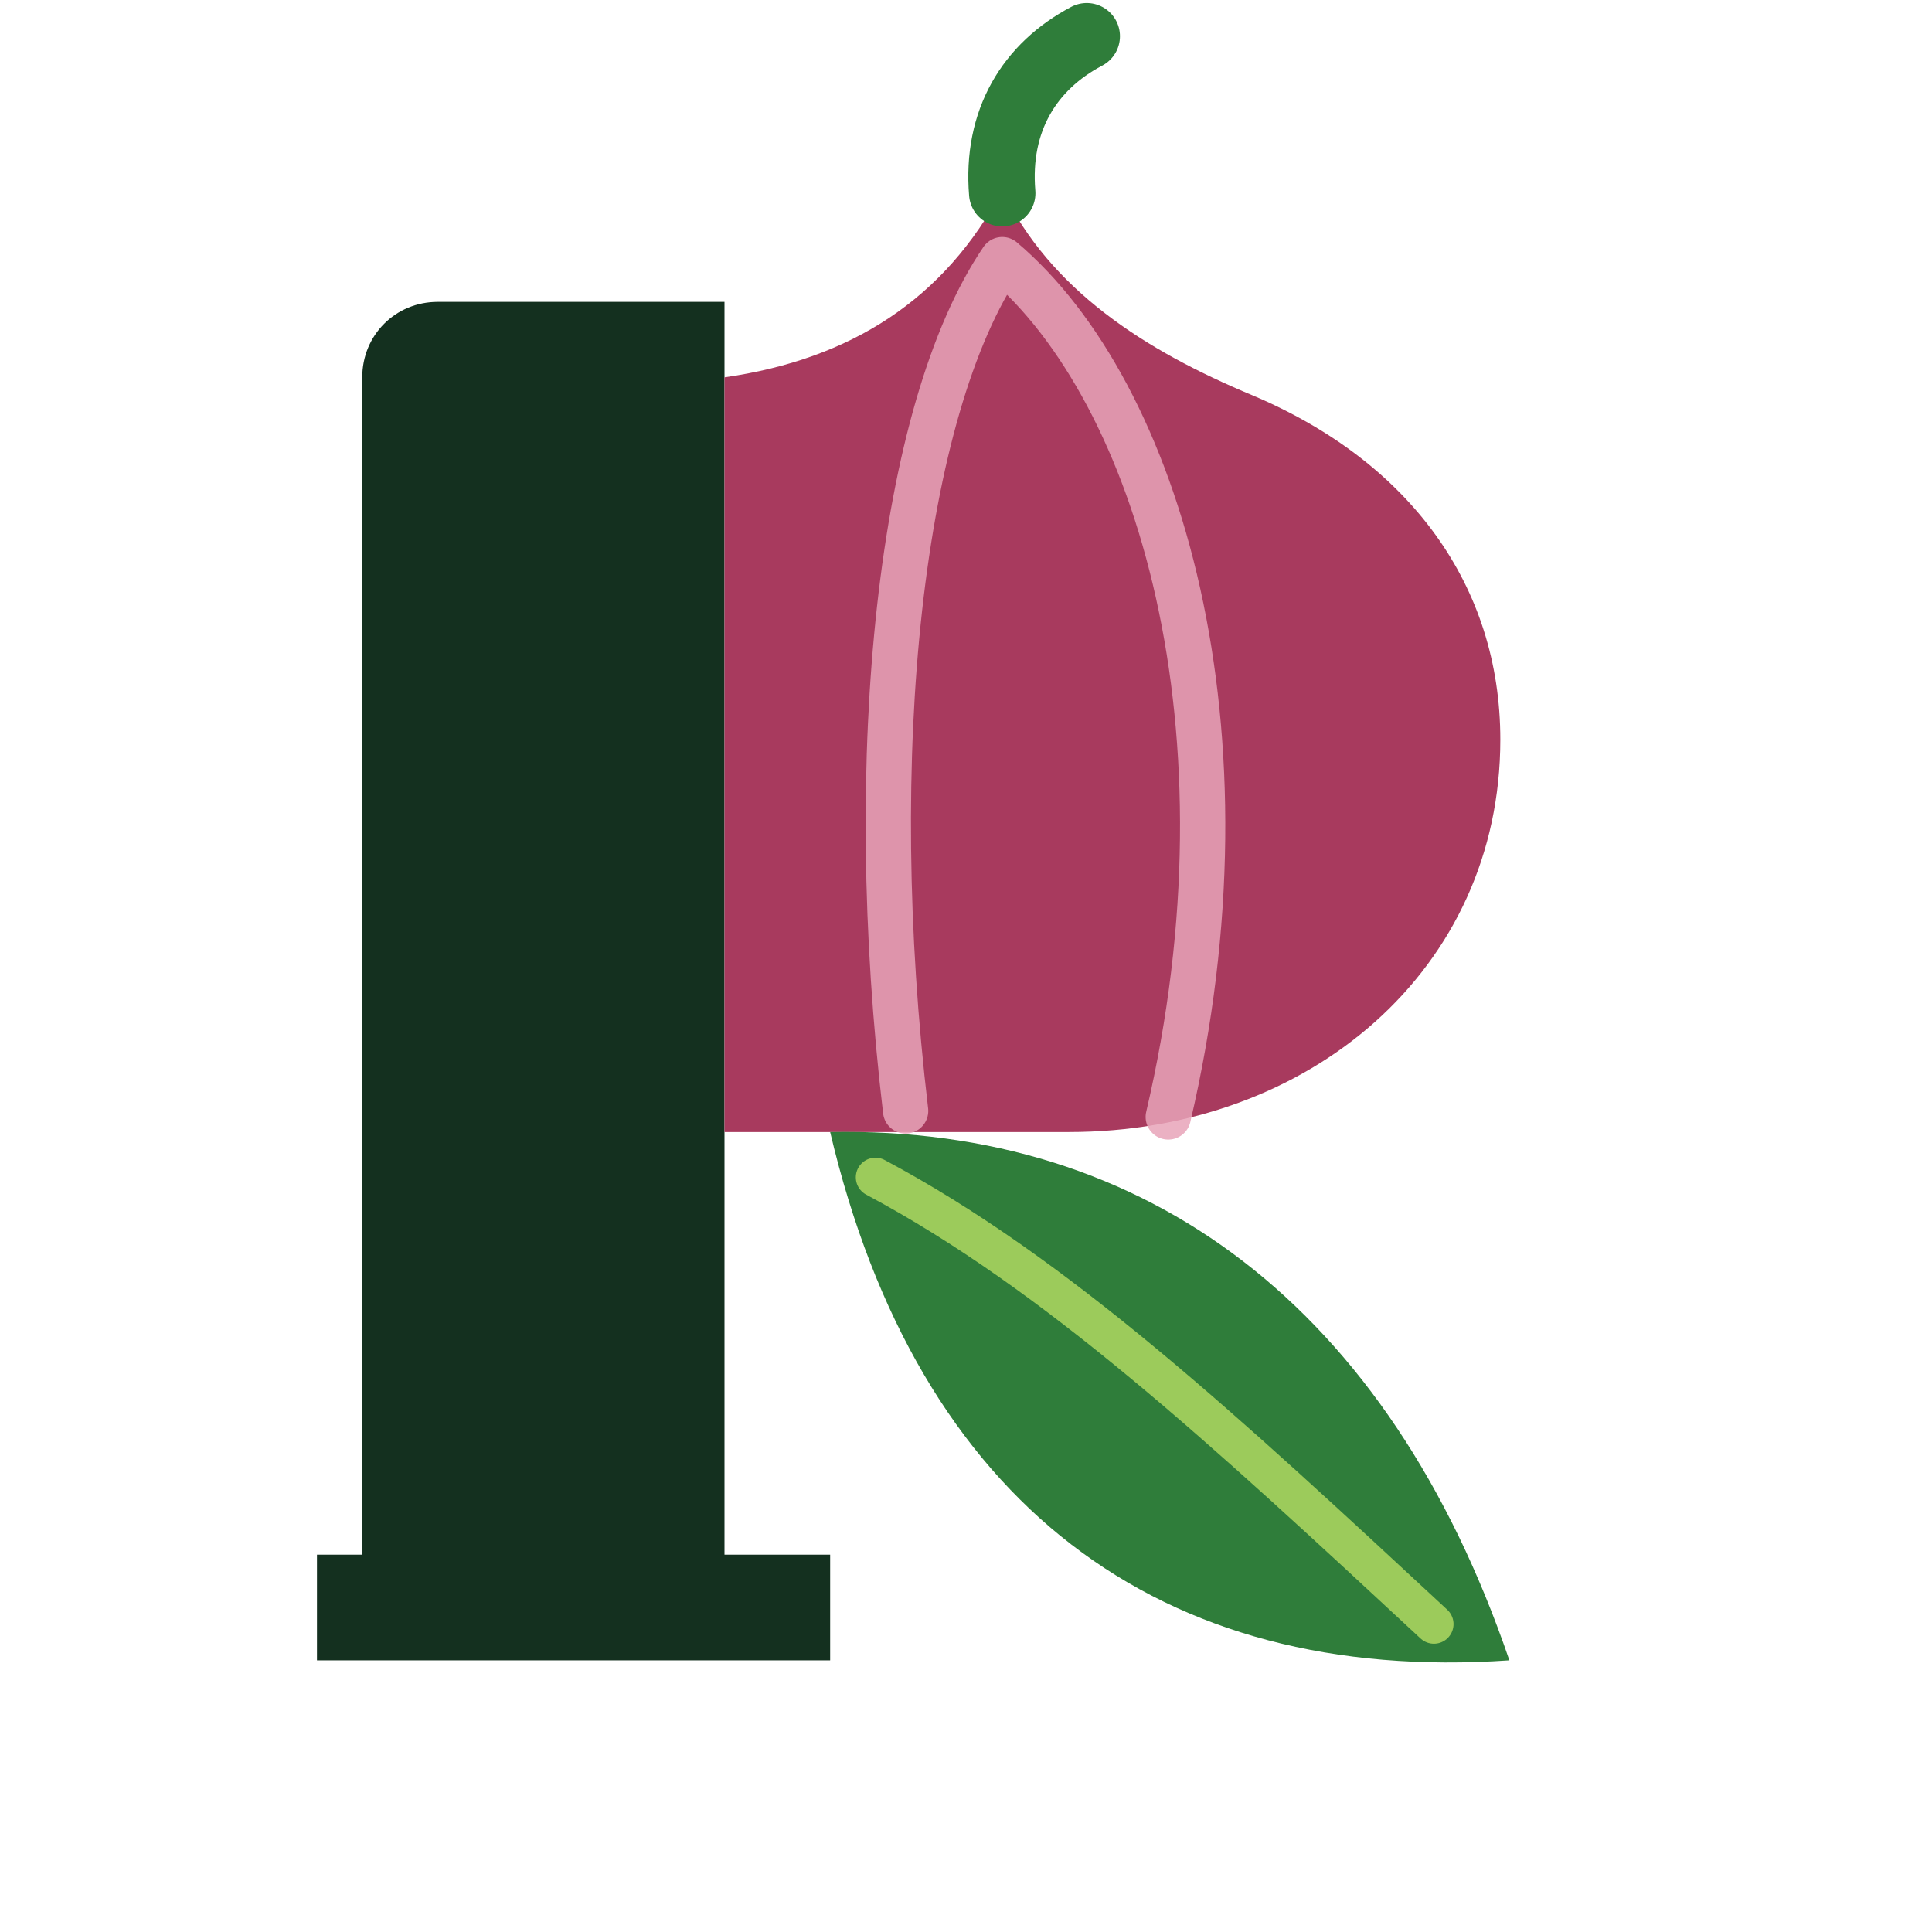
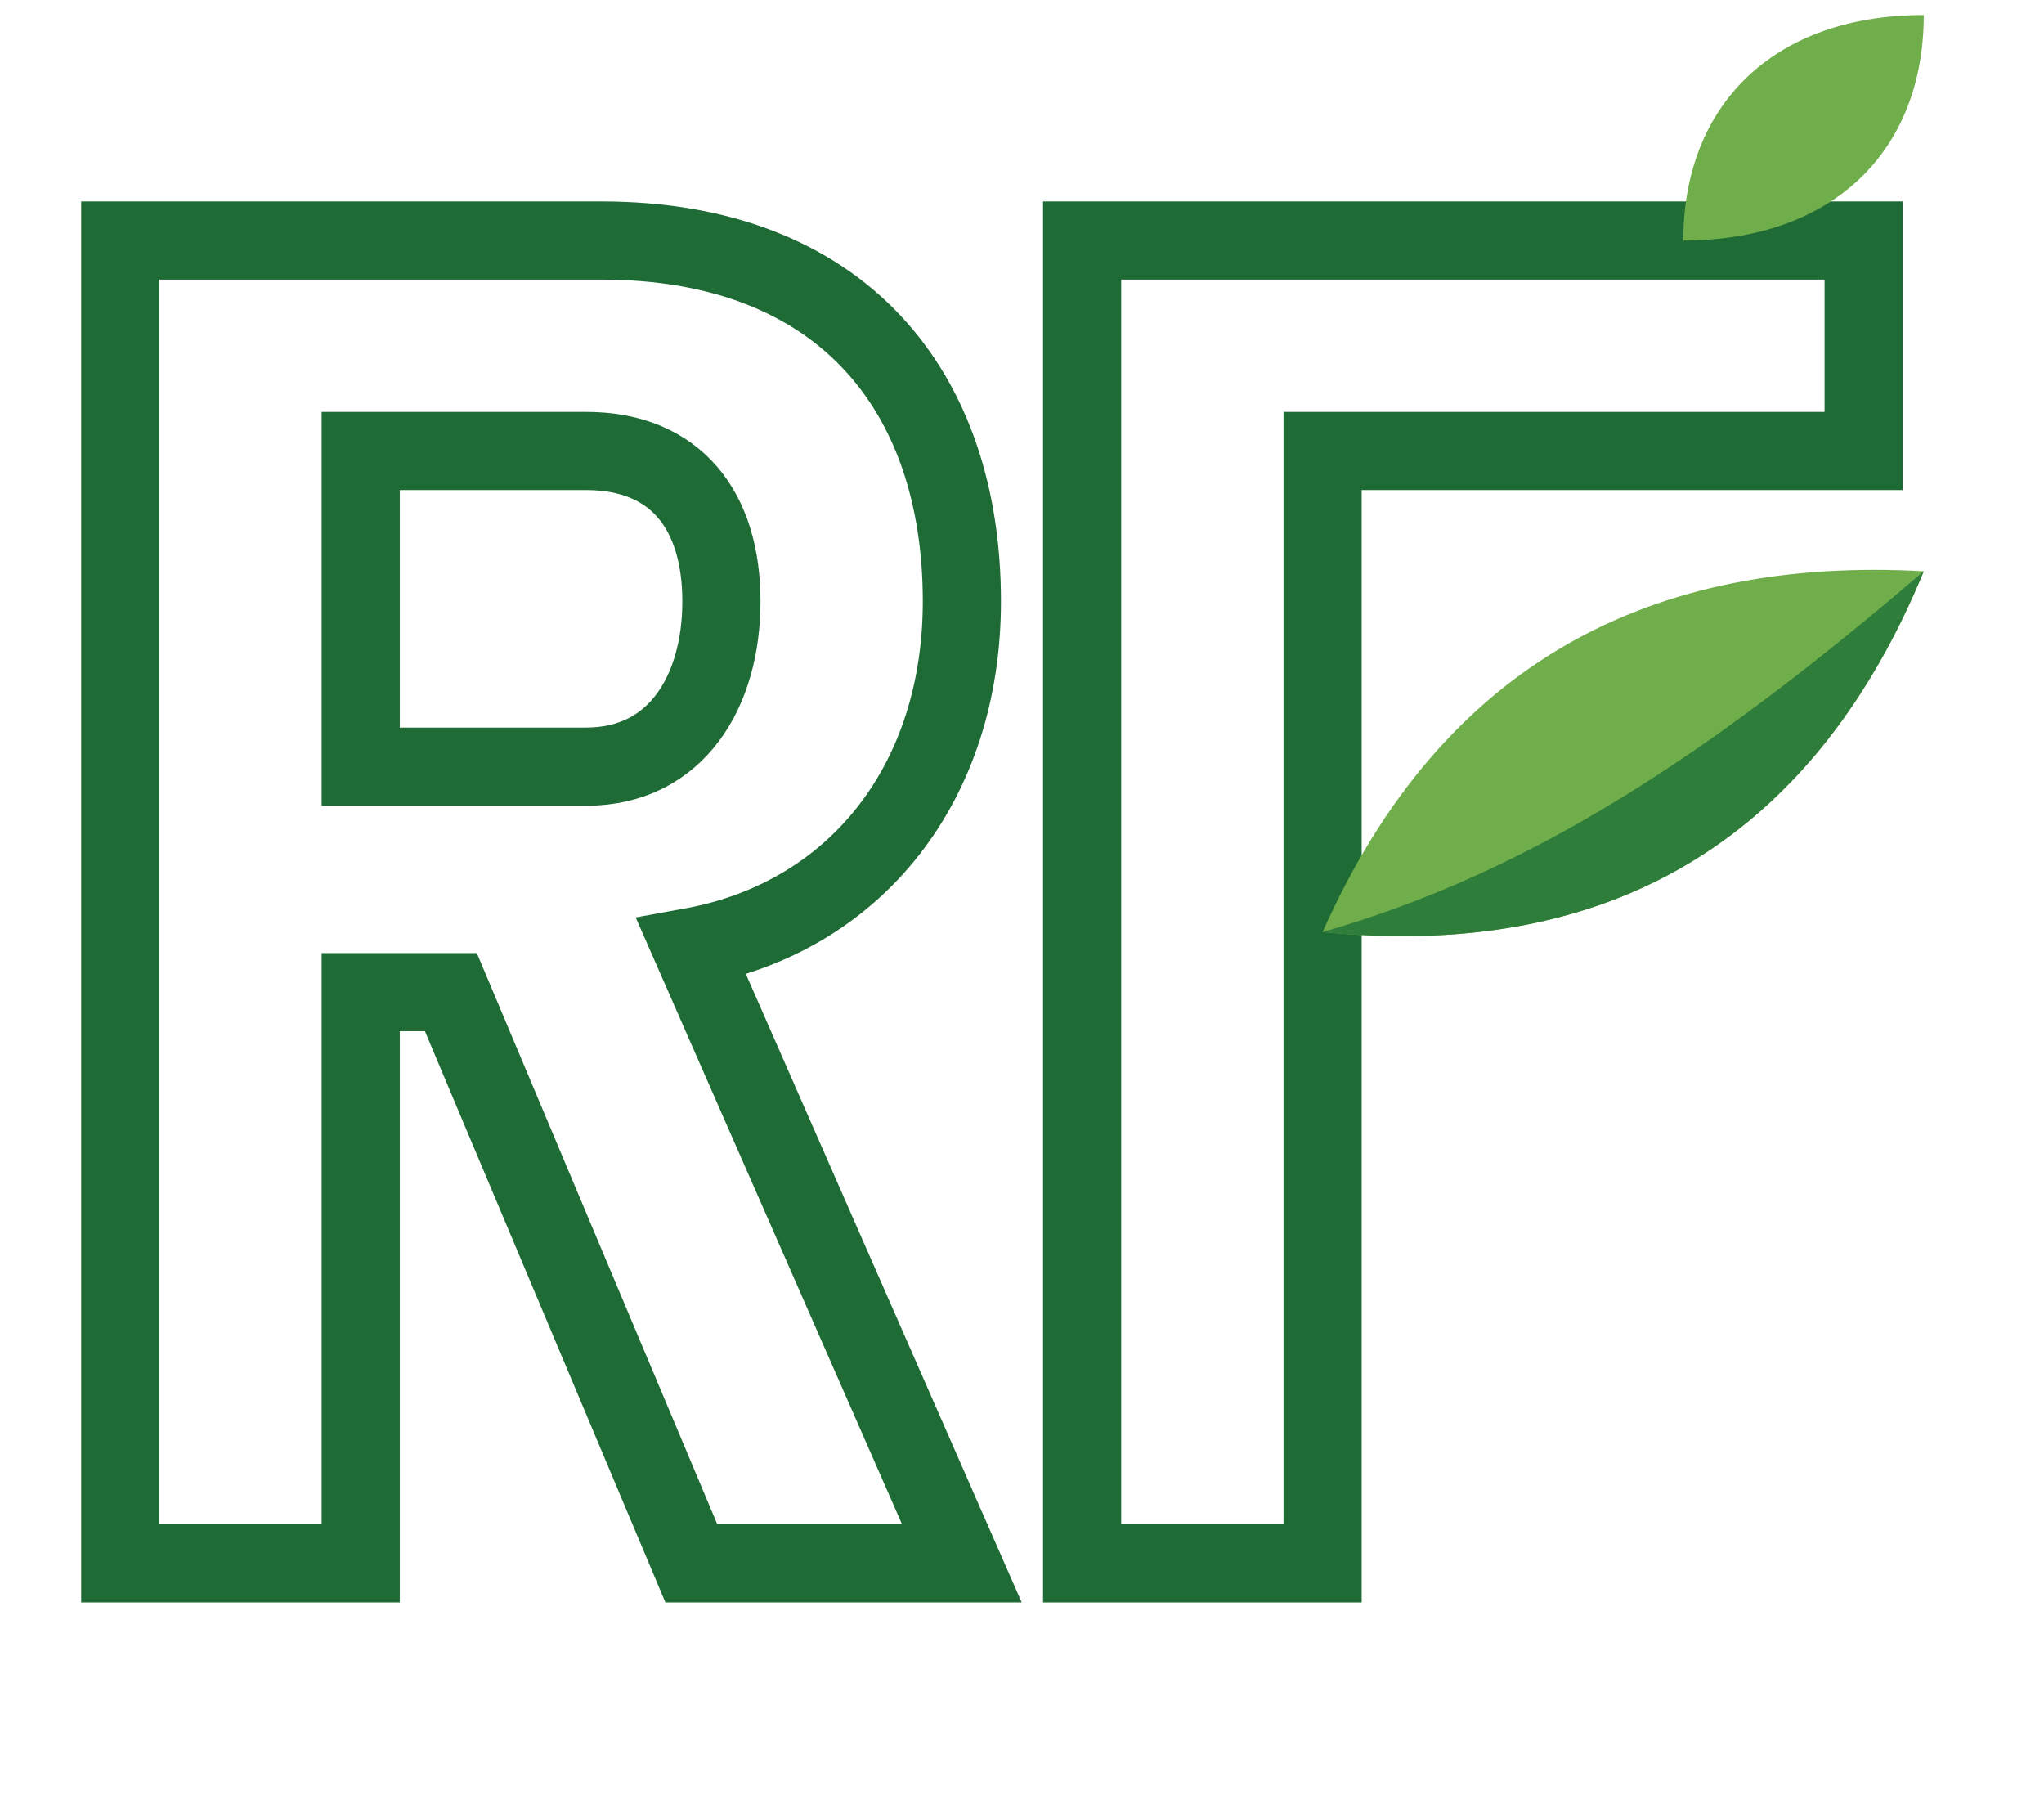
- <svg xmlns="http://www.w3.org/2000/svg" viewBox="0 0 64 64" role="img" aria-label="Rohokale Farm">
-   <path d="M12 12.5c0-1.4 1.1-2.5 2.5-2.5H24v41.5h3.5V55h-17v-3.5H12Z" fill="#14301F" />
-   <path d="M24 12.5c4.2-.6 7.3-2.6 9.2-6.2 1.6 3.3 4.7 5.3 8.3 6.8 5.2 2.2 8.2 6.3 8.2 11.4 0 7.6-6.3 13-14.3 13H24Z" fill="#A83A5E" />
-   <path d="M33.2 8.6c-3.4 5-4.6 16.4-3.2 28.2M33.2 8.6c5.2 4.4 8.5 15.6 5.5 28.4" fill="none" stroke="#E7A3B9" stroke-width="1.5" stroke-linecap="round" opacity=".85" />
-   <path d="M33.2 6.4c-.2-2.4.9-4.2 2.8-5.2" fill="none" stroke="#2F7D3A" stroke-width="2.2" stroke-linecap="round" />
-   <path d="M27.5 37.5c10.5-.2 18.5 5.8 22.5 17.5-11.6.8-19.6-5.2-22.5-17.5Z" fill="#2F7D3A" />
-   <path d="M29 39c6 3.2 11.5 8.3 18.5 14.8" fill="none" stroke="#9CCB5B" stroke-width="1.3" stroke-linecap="round" />
+ <svg xmlns="http://www.w3.org/2000/svg" viewBox="-4 -8 68 60" role="img" aria-label="Rohokale Farm">
+   <g fill="none" stroke="#1F6B35" stroke-width="2.6" stroke-linejoin="miter">
+     <path d="M0 0H16C24 0 28 5 28 12C28 18 24.5 22.5 19 23.5L28 44H19L11 25H8V44H0Z" />
+     <path d="M8 7H15.5C18.5 7 20 9 20 12S18.5 17.5 15.5 17.5H8Z" />
+     <path d="M32 0H58V7H40V44H32Z" />
+   </g>
+   <path d="M40 23C44 14 51 10.5 60 11 56.5 19.5 50 24 40 23Z" fill="#6FAE4A" />
+   <path d="M40 23C47 21 53 17 60 11 56.5 19.5 50 24 40 23Z" fill="#2F7D3A" />
+   <path d="M52 0C52-4.5 55-7.5 60-7.5 60-3 57 0 52 0Z" fill="#6FAE4A" />
</svg>
